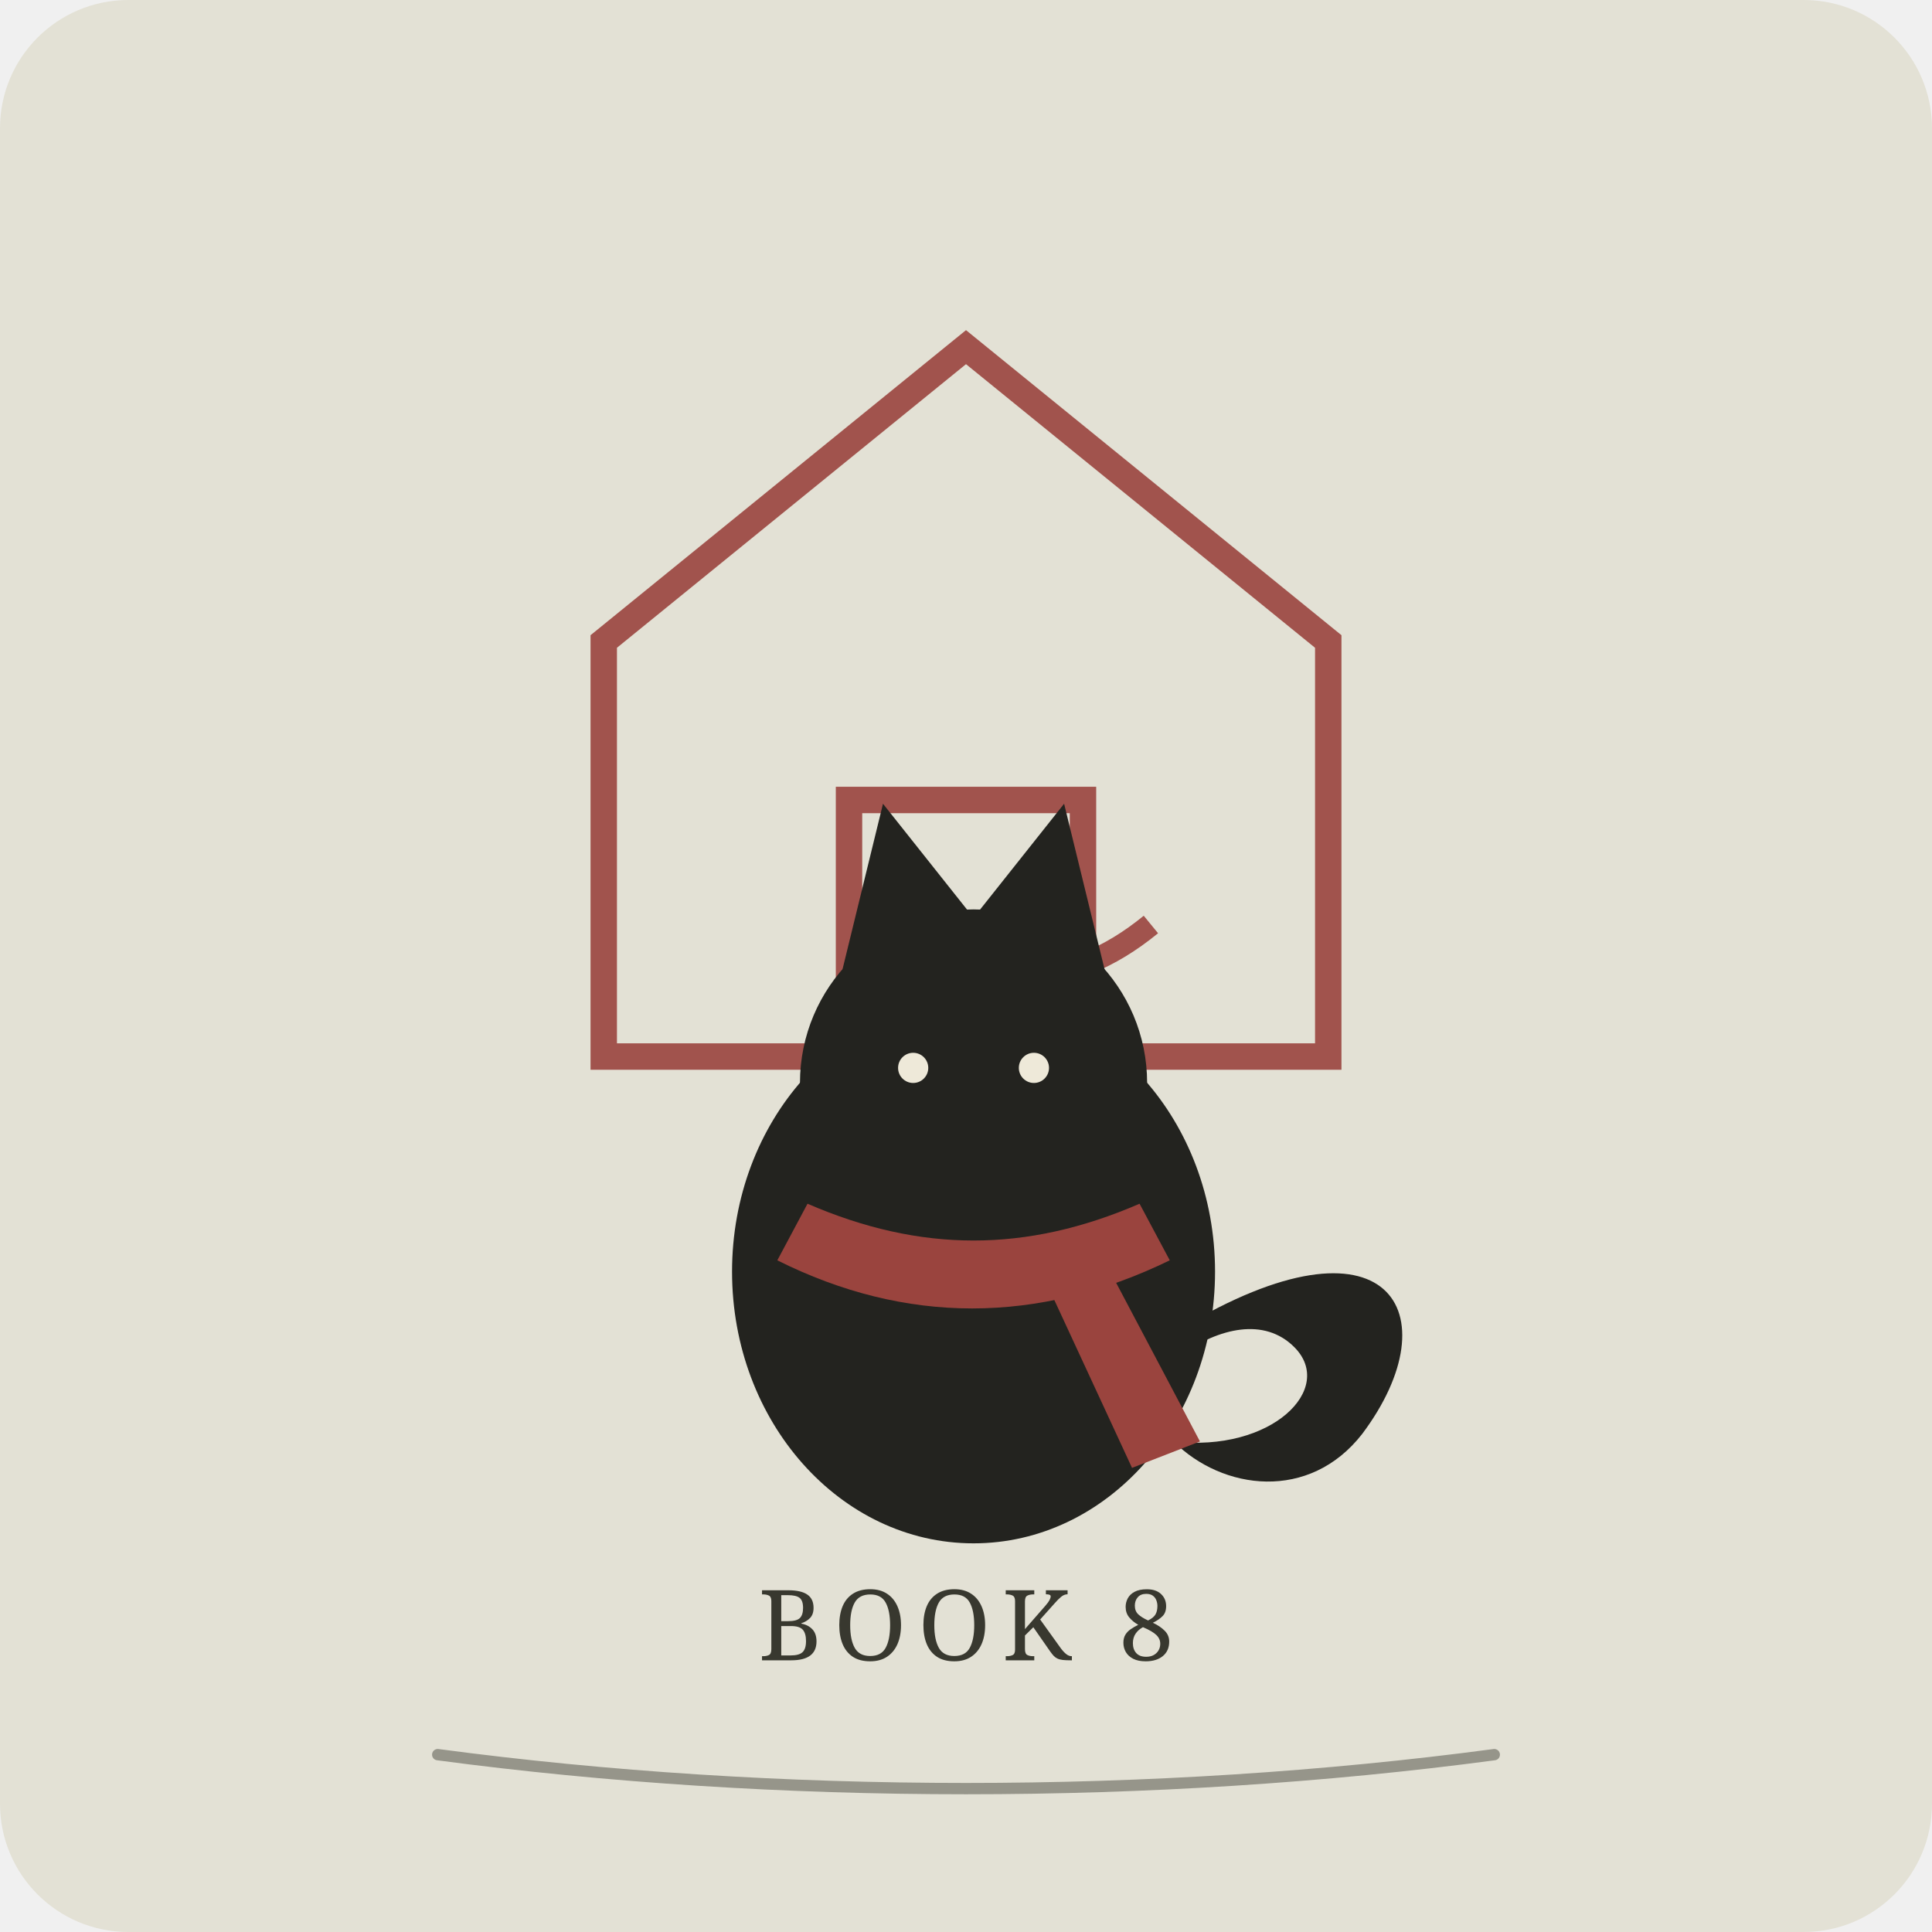
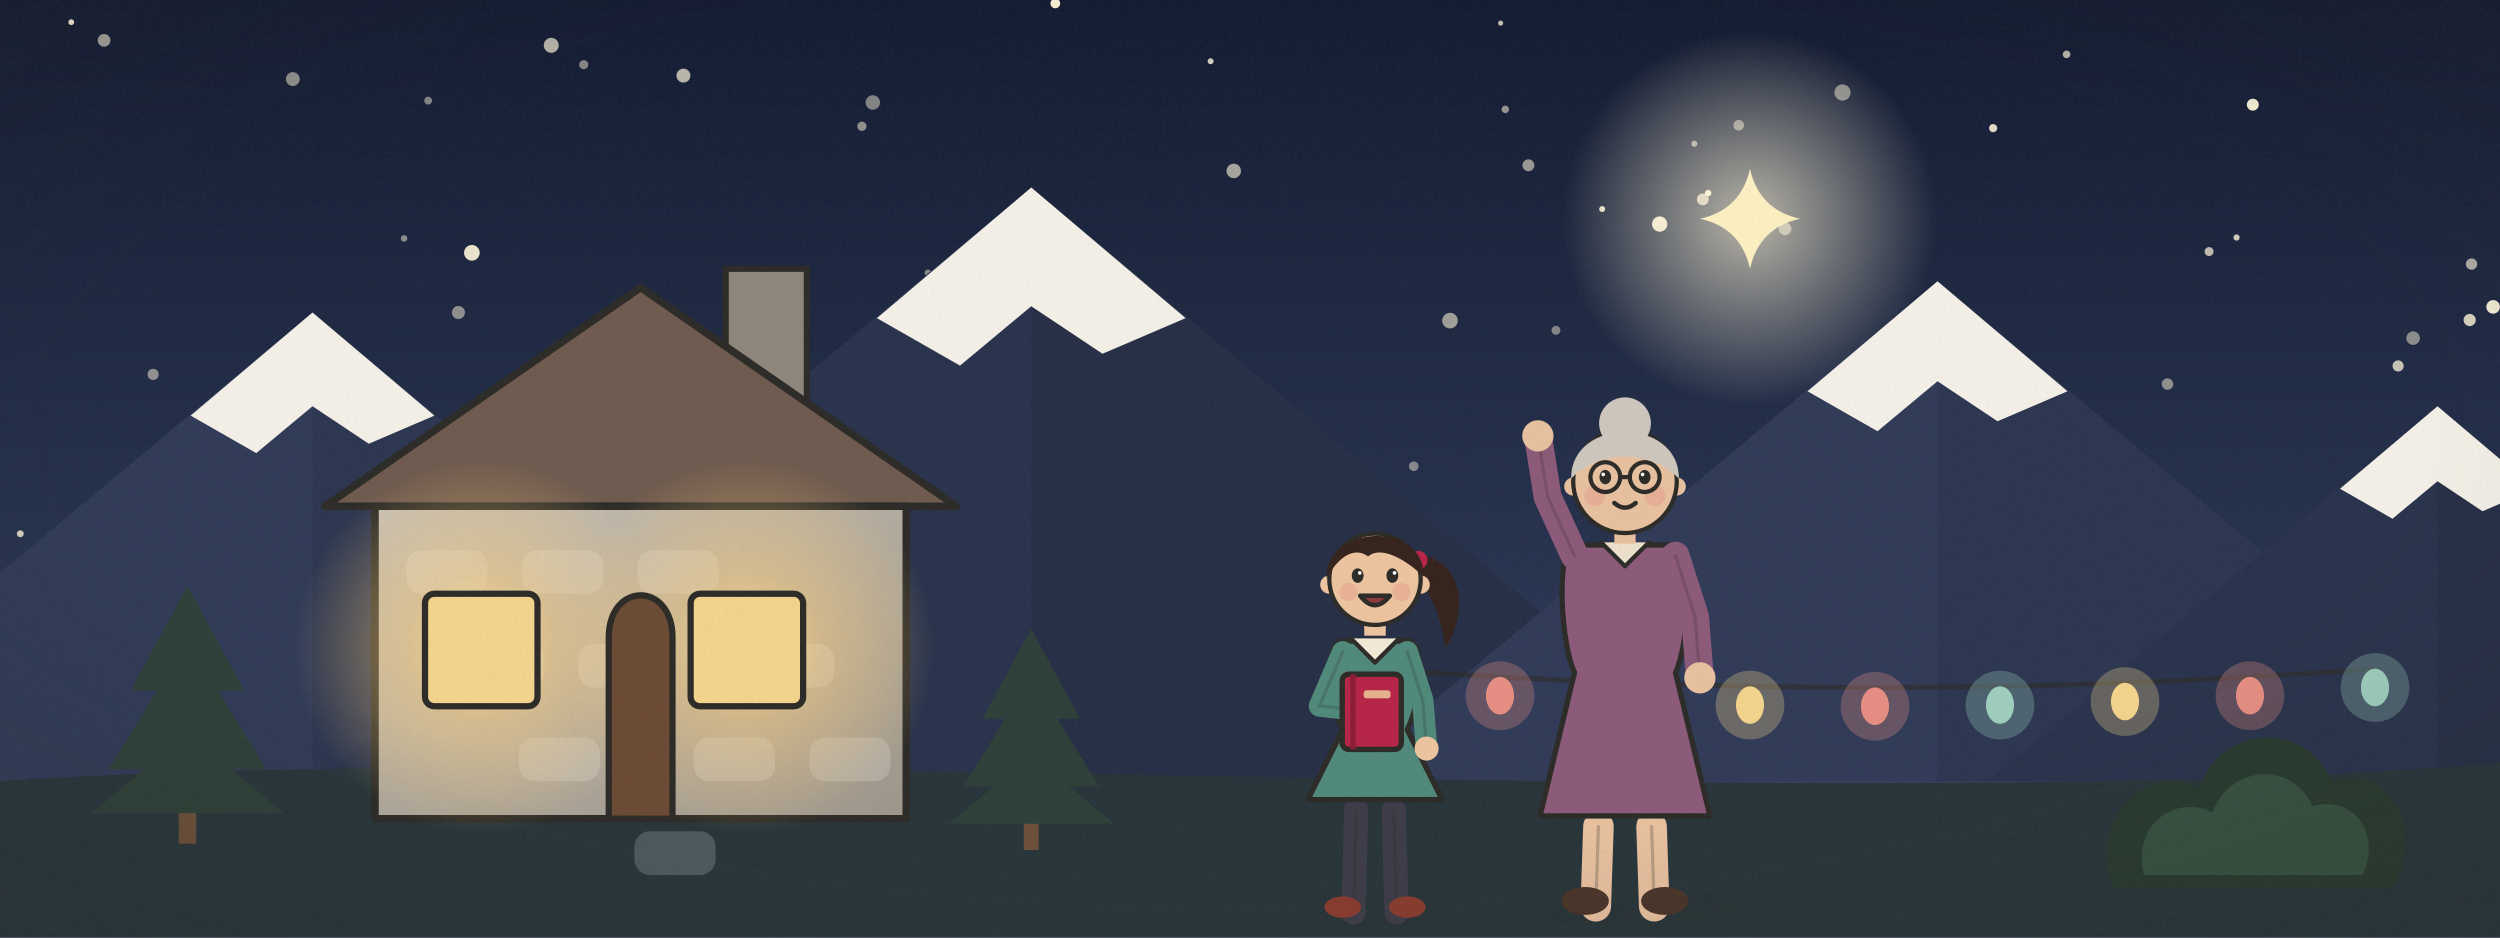
- <svg xmlns="http://www.w3.org/2000/svg" viewBox="0 0 512 512" role="img" aria-labelledby="t d">
-   <rect width="512" height="512" rx="34" fill="#e3e1d5" />
-   <g color="#9a443e" opacity=".9">
-     <path d="M160 170l96-78 96 78v110H160zM225 280v-68h62v68" fill="none" stroke="currentColor" stroke-width="7" />
-     <path d="M238 245c22 18 45 18 67 0" fill="none" stroke="currentColor" stroke-width="6" />
-   </g>
-   <g fill="#23231f">
-     <ellipse cx="258" cy="337" rx="64" ry="72" />
-     <circle cx="258" cy="287" r="46" />
-     <path d="M223 258l11-45 27 34zm70 0l-11-45-27 34z" />
-     <path d="M313 352c55-33 72-4 48 28-14 18-37 15-50 2 26 3 43-14 32-25-8-8-20-5-30 2z" />
-   </g>
-   <circle cx="242" cy="283" r="4" fill="#eee9d9" />
-   <circle cx="274" cy="283" r="4" fill="#eee9d9" />
-   <path d="M214 319c30 13 58 13 88 0l8 15c-35 17-70 17-104 0z" fill="#9a443e" />
-   <path d="M290 329l28 53-18 7-25-54z" fill="#9a443e" />
-   <text x="256" y="440" text-anchor="middle" font-family="Georgia,serif" font-size="26" letter-spacing="3" fill="#38382f">BOOK 8</text>
-   <path d="M116 465c90 12 190 12 280 0" fill="none" stroke="#38382f" stroke-width="3" stroke-linecap="round" opacity=".45" />
+ <svg xmlns="http://www.w3.org/2000/svg" viewBox="0 0 800 300" width="800" height="300" preserveAspectRatio="xMidYMid slice">
+   <defs>
+     <linearGradient id="book8-sky-morning" x1="0" y1="0" x2="0" y2="1">
+       <stop offset="0" stop-color="#c9e2ea" />
+       <stop offset=".62" stop-color="#f3e6cc" />
+       <stop offset="1" stop-color="#fbe7c4" />
+     </linearGradient>
+     <linearGradient id="book8-sky-day" x1="0" y1="0" x2="0" y2="1">
+       <stop offset="0" stop-color="#aed3e3" />
+       <stop offset=".62" stop-color="#d9ebe6" />
+       <stop offset="1" stop-color="#f1f0df" />
+     </linearGradient>
+     <linearGradient id="book8-sky-evening" x1="0" y1="0" x2="0" y2="1">
+       <stop offset="0" stop-color="#8b8fb8" />
+       <stop offset=".62" stop-color="#e7b08c" />
+       <stop offset="1" stop-color="#f6dcae" />
+     </linearGradient>
+     <linearGradient id="book8-sky-dusk" x1="0" y1="0" x2="0" y2="1">
+       <stop offset="0" stop-color="#57608f" />
+       <stop offset=".62" stop-color="#c98a86" />
+       <stop offset="1" stop-color="#f3c48f" />
+     </linearGradient>
+     <linearGradient id="book8-sky-night" x1="0" y1="0" x2="0" y2="1">
+       <stop offset="0" stop-color="#121a31" />
+       <stop offset=".62" stop-color="#26324f" />
+       <stop offset="1" stop-color="#3e4566" />
+     </linearGradient>
+     <linearGradient id="book8-sky-rain" x1="0" y1="0" x2="0" y2="1">
+       <stop offset="0" stop-color="#8f9ea8" />
+       <stop offset=".62" stop-color="#b8c3c3" />
+       <stop offset="1" stop-color="#d9ddd4" />
+     </linearGradient>
+     <radialGradient id="book8-sun">
+       <stop offset="0" stop-color="#fff4c7" stop-opacity="1" />
+       <stop offset=".35" stop-color="#ffe19a" stop-opacity=".75" />
+       <stop offset="1" stop-color="#ffe19a" stop-opacity="0" />
+     </radialGradient>
+     <radialGradient id="book8-lamp">
+       <stop offset="0" stop-color="#ffe3a3" stop-opacity=".95" />
+       <stop offset=".4" stop-color="#ffd07a" stop-opacity=".45" />
+       <stop offset="1" stop-color="#ffd07a" stop-opacity="0" />
+     </radialGradient>
+     <radialGradient id="book8-fire">
+       <stop offset="0" stop-color="#ffcf7a" stop-opacity=".95" />
+       <stop offset=".45" stop-color="#f39a52" stop-opacity=".4" />
+       <stop offset="1" stop-color="#f39a52" stop-opacity="0" />
+     </radialGradient>
+     <radialGradient id="book8-moon">
+       <stop offset="0" stop-color="#fff6d8" stop-opacity=".7" />
+       <stop offset="1" stop-color="#fff6d8" stop-opacity="0" />
+     </radialGradient>
+     <linearGradient id="book8-beam" x1="0" y1="0" x2="0" y2="1">
+       <stop offset="0" stop-color="#fff7de" stop-opacity=".7" />
+       <stop offset="1" stop-color="#fff7de" stop-opacity="0" />
+     </linearGradient>
+     <linearGradient id="book8-wall-warm" x1="0" y1="0" x2="0" y2="1">
+       <stop offset="0" stop-color="#f4e4cb" />
+       <stop offset="1" stop-color="#e8d0ae" />
+     </linearGradient>
+     <linearGradient id="book8-wall-night" x1="0" y1="0" x2="0" y2="1">
+       <stop offset="0" stop-color="#3b3f5a" />
+       <stop offset="1" stop-color="#4f4d62" />
+     </linearGradient>
+     <linearGradient id="book8-floor" x1="0" y1="0" x2="0" y2="1">
+       <stop offset="0" stop-color="#c19466" />
+       <stop offset="1" stop-color="#9a6c45" />
+     </linearGradient>
+     <linearGradient id="book8-grass" x1="0" y1="0" x2="0" y2="1">
+       <stop offset="0" stop-color="#a9c58c" />
+       <stop offset="1" stop-color="#7c9f68" />
+     </linearGradient>
+     <linearGradient id="book8-sea" x1="0" y1="0" x2="0" y2="1">
+       <stop offset="0" stop-color="#6fa6b8" />
+       <stop offset="1" stop-color="#2f6a86" />
+     </linearGradient>
+     <linearGradient id="book8-sand" x1="0" y1="0" x2="0" y2="1">
+       <stop offset="0" stop-color="#efdcae" />
+       <stop offset="1" stop-color="#d9bd88" />
+     </linearGradient>
+     <linearGradient id="book8-stone" x1="0" y1="0" x2="1" y2="1">
+       <stop offset="0" stop-color="#c9c2b6" />
+       <stop offset="1" stop-color="#9f978b" />
+     </linearGradient>
+     <radialGradient id="book8-vignette" cx=".5" cy=".45" r=".75">
+       <stop offset=".62" stop-color="#2b2a26" stop-opacity="0" />
+       <stop offset="1" stop-color="#2b2a26" stop-opacity=".2" />
+     </radialGradient>
+     <filter id="book8-grain" x="0" y="0" width="100%" height="100%">
+       <feTurbulence type="fractalNoise" baseFrequency=".85" numOctaves="2" stitchTiles="stitch" />
+       <feColorMatrix values="0 0 0 0 .17 0 0 0 0 .16 0 0 0 0 .15 0 0 0 .07 0" />
+     </filter>
+   </defs>
+   <rect width="800" height="300" fill="url(#book8-sky-night)" />
+   <g>
+     <circle cx="194.1" cy="180.5" r="1.63" fill="#fff6dc" opacity="0.61" />
+     <circle cx="571.2" cy="73.2" r="2.01" fill="#fff6dc" opacity="0.57" />
+     <circle cx="124.7" cy="122.9" r="1.72" fill="#fff6dc" opacity="0.66" />
+     <circle cx="176.4" cy="14.5" r="2.40" fill="#fff6dc" opacity="0.69" />
+     <circle cx="249.1" cy="125.4" r="1.63" fill="#fff6dc" opacity="0.85" />
+     <circle cx="218.7" cy="24.2" r="2.23" fill="#fff6dc" opacity="0.71" />
+     <circle cx="6.5" cy="170.8" r="1.11" fill="#fff6dc" opacity="0.81" />
+     <circle cx="176.5" cy="138.1" r="1.40" fill="#fff6dc" opacity="0.81" />
+     <circle cx="597.7" cy="150.8" r="2.14" fill="#fff6dc" opacity="0.62" />
+     <circle cx="137.0" cy="32.2" r="1.25" fill="#fff6dc" opacity="0.48" />
+     <circle cx="542.2" cy="46.0" r="0.99" fill="#fff6dc" opacity="0.60" />
+     <circle cx="279.3" cy="32.8" r="2.32" fill="#fff6dc" opacity="0.47" />
+     <circle cx="286.4" cy="118.2" r="1.53" fill="#fff6dc" opacity="0.88" />
+     <circle cx="606.5" cy="162.1" r="1.73" fill="#fff6dc" opacity="0.78" />
+     <circle cx="661.3" cy="17.4" r="1.22" fill="#fff6dc" opacity="0.70" />
+     <circle cx="129.3" cy="76.3" r="1.05" fill="#fff6dc" opacity="0.50" />
+     <circle cx="790.3" cy="102.4" r="1.95" fill="#fff6dc" opacity="0.83" />
+     <circle cx="298.5" cy="118.1" r="1.25" fill="#fff6dc" opacity="0.80" />
+     <circle cx="247.2" cy="134.3" r="2.56" fill="#fff6dc" opacity="0.75" />
+     <circle cx="687.7" cy="182.5" r="0.85" fill="#fff6dc" opacity="1.00" />
+     <circle cx="663.7" cy="185.3" r="1.79" fill="#fff6dc" opacity="0.51" />
+     <circle cx="526.1" cy="137.0" r="1.01" fill="#fff6dc" opacity="0.52" />
+     <circle cx="387.4" cy="19.6" r="0.96" fill="#fff6dc" opacity="0.81" />
+     <circle cx="481.7" cy="35.0" r="1.20" fill="#fff6dc" opacity="0.54" />
+     <circle cx="589.6" cy="29.6" r="2.59" fill="#fff6dc" opacity="0.49" />
+     <circle cx="693.6" cy="122.9" r="1.83" fill="#fff6dc" opacity="0.50" />
+     <circle cx="423.1" cy="204.3" r="1.63" fill="#fff6dc" opacity="0.53" />
+     <circle cx="655.2" cy="201.3" r="1.06" fill="#fff6dc" opacity="0.91" />
+     <circle cx="430.0" cy="212.8" r="1.44" fill="#fff6dc" opacity="0.54" />
+     <circle cx="146.7" cy="100.0" r="2.09" fill="#fff6dc" opacity="0.51" />
+     <circle cx="599.5" cy="160.6" r="2.48" fill="#fff6dc" opacity="0.59" />
+     <circle cx="418.4" cy="166.2" r="2.15" fill="#fff6dc" opacity="0.78" />
+     <circle cx="275.8" cy="40.4" r="1.48" fill="#fff6dc" opacity="0.53" />
+     <circle cx="22.8" cy="7.1" r="0.93" fill="#fff6dc" opacity="0.96" />
+     <circle cx="715.7" cy="76.0" r="1.00" fill="#fff6dc" opacity="0.80" />
+     <circle cx="497.9" cy="105.7" r="1.42" fill="#fff6dc" opacity="0.45" />
+     <circle cx="696.7" cy="200.4" r="2.55" fill="#fff6dc" opacity="0.72" />
+     <circle cx="300.2" cy="150.9" r="1.53" fill="#fff6dc" opacity="0.46" />
+     <circle cx="374.7" cy="207.1" r="1.11" fill="#fff6dc" opacity="0.96" />
+     <circle cx="186.8" cy="20.7" r="1.46" fill="#fff6dc" opacity="0.48" />
+     <circle cx="591.5" cy="136.2" r="0.89" fill="#fff6dc" opacity="0.92" />
+     <circle cx="49.0" cy="119.8" r="1.79" fill="#fff6dc" opacity="0.51" />
+     <circle cx="33.3" cy="12.9" r="2.03" fill="#fff6dc" opacity="0.61" />
+     <circle cx="794.5" cy="190.5" r="1.22" fill="#fff6dc" opacity="0.91" />
+     <circle cx="637.8" cy="41.0" r="1.31" fill="#fff6dc" opacity="0.88" />
+     <circle cx="80.6" cy="117.8" r="1.17" fill="#fff6dc" opacity="0.86" />
+     <circle cx="452.4" cy="149.2" r="1.54" fill="#fff6dc" opacity="0.45" />
+     <circle cx="296.9" cy="87.3" r="1.05" fill="#fff6dc" opacity="0.47" />
+     <circle cx="342.0" cy="211.5" r="2.56" fill="#fff6dc" opacity="0.55" />
+     <circle cx="797.8" cy="98.2" r="2.18" fill="#fff6dc" opacity="0.95" />
+     <circle cx="546.6" cy="61.8" r="1.03" fill="#fff6dc" opacity="0.99" />
+     <circle cx="786.1" cy="148.9" r="2.37" fill="#fff6dc" opacity="0.75" />
+     <circle cx="689.5" cy="181.2" r="2.33" fill="#fff6dc" opacity="0.95" />
+     <circle cx="44.8" cy="217.3" r="1.00" fill="#fff6dc" opacity="0.74" />
+     <circle cx="34.7" cy="200.5" r="1.61" fill="#fff6dc" opacity="0.66" />
+     <circle cx="720.9" cy="33.5" r="1.91" fill="#fff6dc" opacity="0.98" />
+     <circle cx="394.8" cy="54.7" r="2.32" fill="#fff6dc" opacity="0.62" />
+     <circle cx="557.2" cy="188.1" r="1.59" fill="#fff6dc" opacity="0.48" />
+     <circle cx="489.1" cy="52.9" r="1.91" fill="#fff6dc" opacity="0.56" />
+     <circle cx="776.2" cy="172.6" r="2.20" fill="#fff6dc" opacity="0.58" />
+     <circle cx="151.0" cy="80.9" r="2.51" fill="#fff6dc" opacity="0.92" />
+     <circle cx="612.1" cy="174.4" r="0.91" fill="#fff6dc" opacity="0.46" />
+     <circle cx="786.2" cy="138.0" r="1.36" fill="#fff6dc" opacity="0.83" />
+     <circle cx="93.7" cy="25.3" r="2.22" fill="#fff6dc" opacity="0.53" />
+     <circle cx="480.2" cy="7.4" r="0.82" fill="#fff6dc" opacity="0.76" />
+     <circle cx="677.7" cy="143.9" r="1.21" fill="#fff6dc" opacity="0.78" />
+     <circle cx="556.4" cy="40.1" r="1.70" fill="#fff6dc" opacity="0.51" />
+     <circle cx="531.1" cy="71.7" r="2.45" fill="#fff6dc" opacity="0.96" />
+     <circle cx="383.5" cy="193.4" r="1.79" fill="#fff6dc" opacity="0.85" />
+     <circle cx="464.0" cy="102.6" r="2.50" fill="#fff6dc" opacity="0.58" />
+     <circle cx="433.9" cy="182.3" r="1.17" fill="#fff6dc" opacity="0.52" />
+     <circle cx="512.7" cy="66.9" r="0.96" fill="#fff6dc" opacity="0.88" />
+     <circle cx="790.9" cy="84.5" r="1.82" fill="#fff6dc" opacity="0.65" />
+     <circle cx="772.2" cy="108.2" r="2.17" fill="#fff6dc" opacity="0.49" />
+     <circle cx="706.9" cy="80.5" r="1.43" fill="#fff6dc" opacity="0.73" />
+     <circle cx="79.2" cy="154.6" r="2.07" fill="#fff6dc" opacity="0.72" />
+     <circle cx="11.1" cy="205.6" r="1.41" fill="#fff6dc" opacity="0.90" />
+     <circle cx="544.9" cy="63.8" r="1.89" fill="#fff6dc" opacity="0.79" />
+     <circle cx="767.4" cy="117.1" r="1.79" fill="#fff6dc" opacity="0.76" />
+     <circle cx="337.7" cy="1.1" r="1.56" fill="#fff6dc" opacity="0.97" />
+   </g>
+   <circle cx="560" cy="70" r="60" fill="url(#book8-moon)" />
+   <path d="M560 54 Q562.88 67.12 576 70 Q562.88 72.88 560 86 Q557.12 72.88 544 70 Q557.12 67.12 560 54Z" fill="#fff3c4" />
+   <g>
+     <g>
+       <path d="M-80 250 L100 100 L280 250Z" fill="#2f3a57" />
+       <path d="M100 100 L280 250 H100Z" fill="#000" opacity=".08" />
+       <path d="M61 133 L100 100 L139 133 L118 142 L100 130 L82 145Z" fill="#f7f3ea" />
+     </g>
+     <g>
+       <path d="M102 250 L330 60 L558 250Z" fill="#28324c" />
+       <path d="M330 60 L558 250 H330Z" fill="#000" opacity=".08" />
+       <path d="M280.6 101.8 L330 60 L379.4 101.8 L352.8 113.2 L330 98 L307.2 117Z" fill="#f7f3ea" />
+     </g>
+     <g>
+       <path d="M428 250 L620 90 L812 250Z" fill="#2f3a57" />
+       <path d="M620 90 L812 250 H620Z" fill="#000" opacity=".08" />
+       <path d="M578.4 125.2 L620 90 L661.6 125.2 L639.2 134.8 L620 122 L600.8 138Z" fill="#f7f3ea" />
+     </g>
+     <g>
+       <path d="M636 250 L780 130 L924 250Z" fill="#28324c" />
+       <path d="M780 130 L924 250 H780Z" fill="#000" opacity=".08" />
+       <path d="M748.8 156.4 L780 130 L811.2 156.4 L794.4 163.6 L780 154 L765.6 166Z" fill="#f7f3ea" />
+     </g>
+     <rect x="0" y="249" width="800" height="2" fill="none" />
+   </g>
+   <path d="M0 250 C200 236 600 262 800 244 V300 H0Z" fill="#26343a" />
+   <g>
+     <rect x="232.2" y="86" width="26" height="60" fill="#8f877c" stroke="#2b2a26" stroke-width="2" stroke-linecap="round" stroke-linejoin="round" />
+     <path d="M104 162 L205 92 L306 162Z" fill="#6f5a4e" stroke="#2b2a26" stroke-width="2.4" stroke-linecap="round" stroke-linejoin="round" />
+     <rect x="120" y="162" width="170" height="100" fill="url(#book8-stone)" stroke="#2b2a26" stroke-width="2.4" stroke-linecap="round" stroke-linejoin="round" />
+     <rect x="130" y="176" width="26" height="14" rx="5" fill="#fff" opacity=".18" />
+     <rect x="167" y="176" width="26" height="14" rx="5" fill="#fff" opacity=".18" />
+     <rect x="204" y="176" width="26" height="14" rx="5" fill="#fff" opacity=".18" />
+     <rect x="241" y="206" width="26" height="14" rx="5" fill="#fff" opacity=".18" />
+     <rect x="148" y="206" width="26" height="14" rx="5" fill="#fff" opacity=".18" />
+     <rect x="185" y="206" width="26" height="14" rx="5" fill="#fff" opacity=".18" />
+     <rect x="222" y="236" width="26" height="14" rx="5" fill="#fff" opacity=".18" />
+     <rect x="259" y="236" width="26" height="14" rx="5" fill="#fff" opacity=".18" />
+     <rect x="166" y="236" width="26" height="14" rx="5" fill="#fff" opacity=".18" />
+     <rect x="203" y="266" width="26" height="14" rx="5" fill="#fff" opacity=".18" />
+     <g>
+       <circle cx="154" cy="207" r="60" fill="url(#book8-lamp)" />
+       <rect x="136" y="190" width="36" height="36" rx="3" fill="#f6d68d" stroke="#2b2a26" stroke-width="2" stroke-linecap="round" stroke-linejoin="round" />
+     </g>
+     <g>
+       <circle cx="239" cy="207" r="60" fill="url(#book8-lamp)" />
+       <rect x="221" y="190" width="36" height="36" rx="3" fill="#f6d68d" stroke="#2b2a26" stroke-width="2" stroke-linecap="round" stroke-linejoin="round" />
+     </g>
+     <path d="M194.8 262 V204 C194.8 186 215.2 186 215.2 204 V262Z" fill="#6b4a33" stroke="#2b2a26" stroke-width="2" stroke-linecap="round" stroke-linejoin="round" />
+   </g>
+   <g transform="translate(60 270) scale(0.7)">
+     <rect x="-4" y="-18" width="8" height="18" fill="#6c4f39" />
+     <path d="M0 -118 L-26 -70 H-14 L-36 -34 H-20 L-44 -14 H44 L20 -34 H36 L14 -70 H26Z" fill="#2c3f38" />
+   </g>
+   <g transform="translate(330 272) scale(0.6)">
+     <rect x="-4" y="-18" width="8" height="18" fill="#6c4f39" />
+     <path d="M0 -118 L-26 -70 H-14 L-36 -34 H-20 L-44 -14 H44 L20 -34 H36 L14 -70 H26Z" fill="#2c3f38" />
+   </g>
+   <g>
+     <path d="M440 214 Q600 226 760 214" fill="none" stroke="#2b2a26" stroke-width="1.6" opacity=".6" />
+     <g>
+       <circle cx="440" cy="220" r="11" fill="#f6d68d" opacity=".3" />
+       <ellipse cx="440" cy="220" rx="4.5" ry="6" fill="#f6d68d" />
+     </g>
+     <g>
+       <circle cx="480" cy="222.625" r="11" fill="#e98f84" opacity=".3" />
+       <ellipse cx="480" cy="222.625" rx="4.5" ry="6" fill="#e98f84" />
+     </g>
+     <g>
+       <circle cx="520" cy="224.5" r="11" fill="#9fd0c0" opacity=".3" />
+       <ellipse cx="520" cy="224.5" rx="4.5" ry="6" fill="#9fd0c0" />
+     </g>
+     <g>
+       <circle cx="560" cy="225.625" r="11" fill="#f6d68d" opacity=".3" />
+       <ellipse cx="560" cy="225.625" rx="4.5" ry="6" fill="#f6d68d" />
+     </g>
+     <g>
+       <circle cx="600" cy="226" r="11" fill="#e98f84" opacity=".3" />
+       <ellipse cx="600" cy="226" rx="4.5" ry="6" fill="#e98f84" />
+     </g>
+     <g>
+       <circle cx="640" cy="225.625" r="11" fill="#9fd0c0" opacity=".3" />
+       <ellipse cx="640" cy="225.625" rx="4.5" ry="6" fill="#9fd0c0" />
+     </g>
+     <g>
+       <circle cx="680" cy="224.5" r="11" fill="#f6d68d" opacity=".3" />
+       <ellipse cx="680" cy="224.5" rx="4.5" ry="6" fill="#f6d68d" />
+     </g>
+     <g>
+       <circle cx="720" cy="222.625" r="11" fill="#e98f84" opacity=".3" />
+       <ellipse cx="720" cy="222.625" rx="4.5" ry="6" fill="#e98f84" />
+     </g>
+     <g>
+       <circle cx="760" cy="220" r="11" fill="#9fd0c0" opacity=".3" />
+       <ellipse cx="760" cy="220" rx="4.5" ry="6" fill="#9fd0c0" />
+     </g>
+   </g>
+   <g transform="translate(720 284) scale(1)">
+     <path d="M-44 0 C-52 -22 -34 -40 -16 -32 C-10 -52 18 -54 26 -34 C44 -40 56 -20 46 0Z" fill="#26392e" />
+     <path d="M-34 -4 C-38 -20 -24 -30 -12 -24 C-6 -40 14 -40 20 -26 C34 -30 42 -16 36 -4Z" fill="#35503f" />
+   </g>
+   <g transform="translate(520 290) scale(-0.85 0.85)">
+     <ellipse cx="0" cy="0" rx="41.8" ry="7.524" fill="#2b2a26" opacity="0.16" />
+     <g transform="translate(0 -160)" />
+     <path d="M-10 -30 L-11 0" fill="none" stroke="#eac2a0" stroke-width="11.5" stroke-linecap="round" stroke-linejoin="round" />
+     <path d="M10 -30 L11 0" fill="none" stroke="#eac2a0" stroke-width="11.5" stroke-linecap="round" stroke-linejoin="round" />
+     <path d="M-10 -30 L-11 0" fill="none" stroke="#2b2a26" stroke-width="1.2" stroke-linecap="round" opacity=".25" />
+     <path d="M10 -30 L11 0" fill="none" stroke="#2b2a26" stroke-width="1.2" stroke-linecap="round" opacity=".25" />
+     <ellipse cx="-15" cy="-2" rx="8.925" ry="5.25" fill="#4a3328" />
+     <ellipse cx="15" cy="-2" rx="8.925" ry="5.25" fill="#4a3328" />
+     <path d="M-20 -136 C-26 -132 -24 -98 -19 -88 L-32 -34 L32 -34 L19 -88 C24 -98 26 -132 20 -136Z" fill="#8d5a7a" stroke="#2b2a26" stroke-width="2" stroke-linecap="round" stroke-linejoin="round" />
+     <path d="M-9 -137 L0 -128 L9 -137" fill="#efe3cf" stroke="#2b2a26" stroke-width="1.6" stroke-linecap="round" stroke-linejoin="round" />
+     <g>
+       <path d="M-19 -132 L-26.36 -109 L-28.2 -86" fill="none" stroke="#8d5a7a" stroke-width="10.5" stroke-linecap="round" stroke-linejoin="round" />
+       <path d="M-19 -132 L-26.36 -109 L-28.2 -86" fill="none" stroke="#2b2a26" stroke-width="1.2" stroke-linecap="round" opacity=".22" />
+       <circle cx="-28.2" cy="-86" r="5.88" fill="#eac2a0" />
+     </g>
+     <g>
+       <path d="M19 -132 L29.12 -154.08 L32.8 -177.08" fill="none" stroke="#8d5a7a" stroke-width="10.5" stroke-linecap="round" stroke-linejoin="round" />
+       <path d="M19 -132 L29.12 -154.08 L32.8 -177.08" fill="none" stroke="#2b2a26" stroke-width="1.2" stroke-linecap="round" opacity=".22" />
+       <circle cx="32.8" cy="-177.08" r="5.88" fill="#eac2a0" />
+     </g>
+     <g transform="translate(0 -160)">
+       <rect x="-4" y="15.5" width="8" height="8" fill="#eac2a0" />
+       <circle cx="-19.5" cy="2" r="3.4" fill="#eac2a0" />
+       <circle cx="19.5" cy="2" r="3.4" fill="#eac2a0" />
+       <circle cx="0" cy="0" r="19.5" fill="#eac2a0" stroke="#2b2a26" stroke-width="1.6" stroke-linecap="round" stroke-linejoin="round" />
+       <g>
+         <g fill="#2b2a26">
+           <ellipse cx="-7.41" cy="-1.56" rx="2.2" ry="2.7" />
+           <ellipse cx="7.41" cy="-1.56" rx="2.2" ry="2.7" />
+           <circle cx="-6.61" cy="-2.56" r=".7" fill="#fff" />
+           <circle cx="8.21" cy="-2.56" r=".7" fill="#fff" />
+         </g>
+         <path d="M-4 8.19 q4 3.5 8 0" fill="none" stroke="#2b2a26" stroke-width="1.7" stroke-linecap="round" stroke-linejoin="round" />
+         <circle cx="-11.31" cy="5.46" r="3.9" fill="#e98f84" opacity=".35" />
+         <circle cx="11.31" cy="5.46" r="3.9" fill="#e98f84" opacity=".35" />
+         <g fill="none" stroke="#2b2a26" stroke-width="1.6" stroke-linecap="round" stroke-linejoin="round">
+           <circle cx="-7.41" cy="-1.56" r="5.6" />
+           <circle cx="7.41" cy="-1.56" r="5.6" />
+           <path d="M-1.81 -1.56 H1.81" />
+         </g>
+       </g>
+       <g fill="#cfc8bf">
+         <circle cx="0" cy="-21.84" r="9.75" />
+         <path d="M-20.28 -0.975 C-20.475 -24.375 20.475 -24.375 20.28 -0.975 C9.75 -12.09 -9.75 -12.09 -20.28 -0.975Z" />
+       </g>
+     </g>
+   </g>
+   <g transform="translate(440 292) scale(0.86 0.86)">
+     <ellipse cx="0" cy="0" rx="28.5" ry="5.13" fill="#2b2a26" opacity="0.16" />
+     <g transform="translate(0 -124)">
+       <g>
+         <path d="M11.9 -9.35 C32.3 -10.2 35.7 10.2 26.35 25.5 C23.8 11.9 20.4 1.7 11.9 -0.85Z" fill="#34221c" />
+         <circle cx="16.15" cy="-7.14" r="3.4" fill="#b82347" />
+       </g>
+     </g>
+     <path d="M-7 -38 L-8 0" fill="none" stroke="#3c3b48" stroke-width="9" stroke-linecap="round" stroke-linejoin="round" />
+     <path d="M7 -38 L8 0" fill="none" stroke="#3c3b48" stroke-width="9" stroke-linecap="round" stroke-linejoin="round" />
+     <path d="M-7 -38 L-8 0" fill="none" stroke="#2b2a26" stroke-width="1.2" stroke-linecap="round" opacity=".25" />
+     <path d="M7 -38 L8 0" fill="none" stroke="#2b2a26" stroke-width="1.2" stroke-linecap="round" opacity=".25" />
+     <ellipse cx="-12" cy="-2" rx="6.8" ry="4" fill="#8a3b2e" />
+     <ellipse cx="12" cy="-2" rx="6.8" ry="4" fill="#8a3b2e" />
+     <path d="M-13 -101 C-19 -97 -17 -78 -12 -68 L-25 -42 L25 -42 L12 -68 C17 -78 19 -97 13 -101Z" fill="#4f8a7b" stroke="#2b2a26" stroke-width="2" stroke-linecap="round" stroke-linejoin="round" />
+     <path d="M-9 -102 L0 -93 L9 -102" fill="#f6ecd8" stroke="#2b2a26" stroke-width="1.6" stroke-linecap="round" stroke-linejoin="round" />
+     <g>
+       <path d="M-12 -97 L-20.64 -76.84 L-1.2 -74.68" fill="none" stroke="#4f8a7b" stroke-width="8" stroke-linecap="round" stroke-linejoin="round" />
+       <path d="M-12 -97 L-20.64 -76.84 L-1.2 -74.68" fill="none" stroke="#2b2a26" stroke-width="1.2" stroke-linecap="round" opacity=".22" />
+       <circle cx="-1.2" cy="-74.68" r="4.48" fill="#efc6a0" />
+     </g>
+     <g>
+       <path d="M12 -97 L17.76 -79 L19.2 -61" fill="none" stroke="#4f8a7b" stroke-width="8" stroke-linecap="round" stroke-linejoin="round" />
+       <path d="M12 -97 L17.76 -79 L19.2 -61" fill="none" stroke="#2b2a26" stroke-width="1.2" stroke-linecap="round" opacity=".22" />
+       <circle cx="19.2" cy="-61" r="4.48" fill="#efc6a0" />
+     </g>
+     <g transform="translate(0 -124)">
+       <rect x="-4" y="13" width="8" height="8" fill="#efc6a0" />
+       <circle cx="-17" cy="2" r="3.4" fill="#efc6a0" />
+       <circle cx="17" cy="2" r="3.4" fill="#efc6a0" />
+       <circle cx="0" cy="0" r="17" fill="#efc6a0" stroke="#2b2a26" stroke-width="1.6" stroke-linecap="round" stroke-linejoin="round" />
+       <g>
+         <g fill="#2b2a26">
+           <ellipse cx="-6.46" cy="-1.36" rx="2.2" ry="2.7" />
+           <ellipse cx="6.46" cy="-1.36" rx="2.2" ry="2.7" />
+           <circle cx="-5.66" cy="-2.36" r=".7" fill="#fff" />
+           <circle cx="7.26" cy="-2.36" r=".7" fill="#fff" />
+         </g>
+         <path d="M-5.5 6.14 q5.5 7 11 0 z" fill="#8e3a3d" stroke="#2b2a26" stroke-width="1.7" stroke-linecap="round" stroke-linejoin="round" />
+         <circle cx="-9.86" cy="4.76" r="3.4" fill="#e98f84" opacity=".35" />
+         <circle cx="9.86" cy="4.76" r="3.4" fill="#e98f84" opacity=".35" />
+       </g>
+       <path d="M-18.02 -0.34 C-18.7 -20.4 18.7 -22.1 18.02 -1.02 C10.2 -8.5 1.7 -12.24 -2.55 -8.5 C-7.65 -12.24 -13.6 -8.5 -18.02 -0.34Z" fill="#34221c" />
+     </g>
+     <g transform="translate(-1.2 -74.68)">
+       <rect x="-11" y="-14" width="22" height="28" rx="2.5" fill="#b82347" stroke="#2b2a26" stroke-width="2" stroke-linecap="round" stroke-linejoin="round" />
+       <path d="M-7 -14 V14" stroke="#8d1a36" stroke-width="2" />
+       <rect x="-3" y="-8" width="10" height="3" rx="1" fill="#f4d7a1" opacity=".8" />
+     </g>
+   </g>
+   <g pointer-events="none">
+     <rect width="800" height="300" fill="url(#book8-vignette)" />
+     <rect width="800" height="300" filter="url(#book8-grain)" />
+   </g>
</svg>
